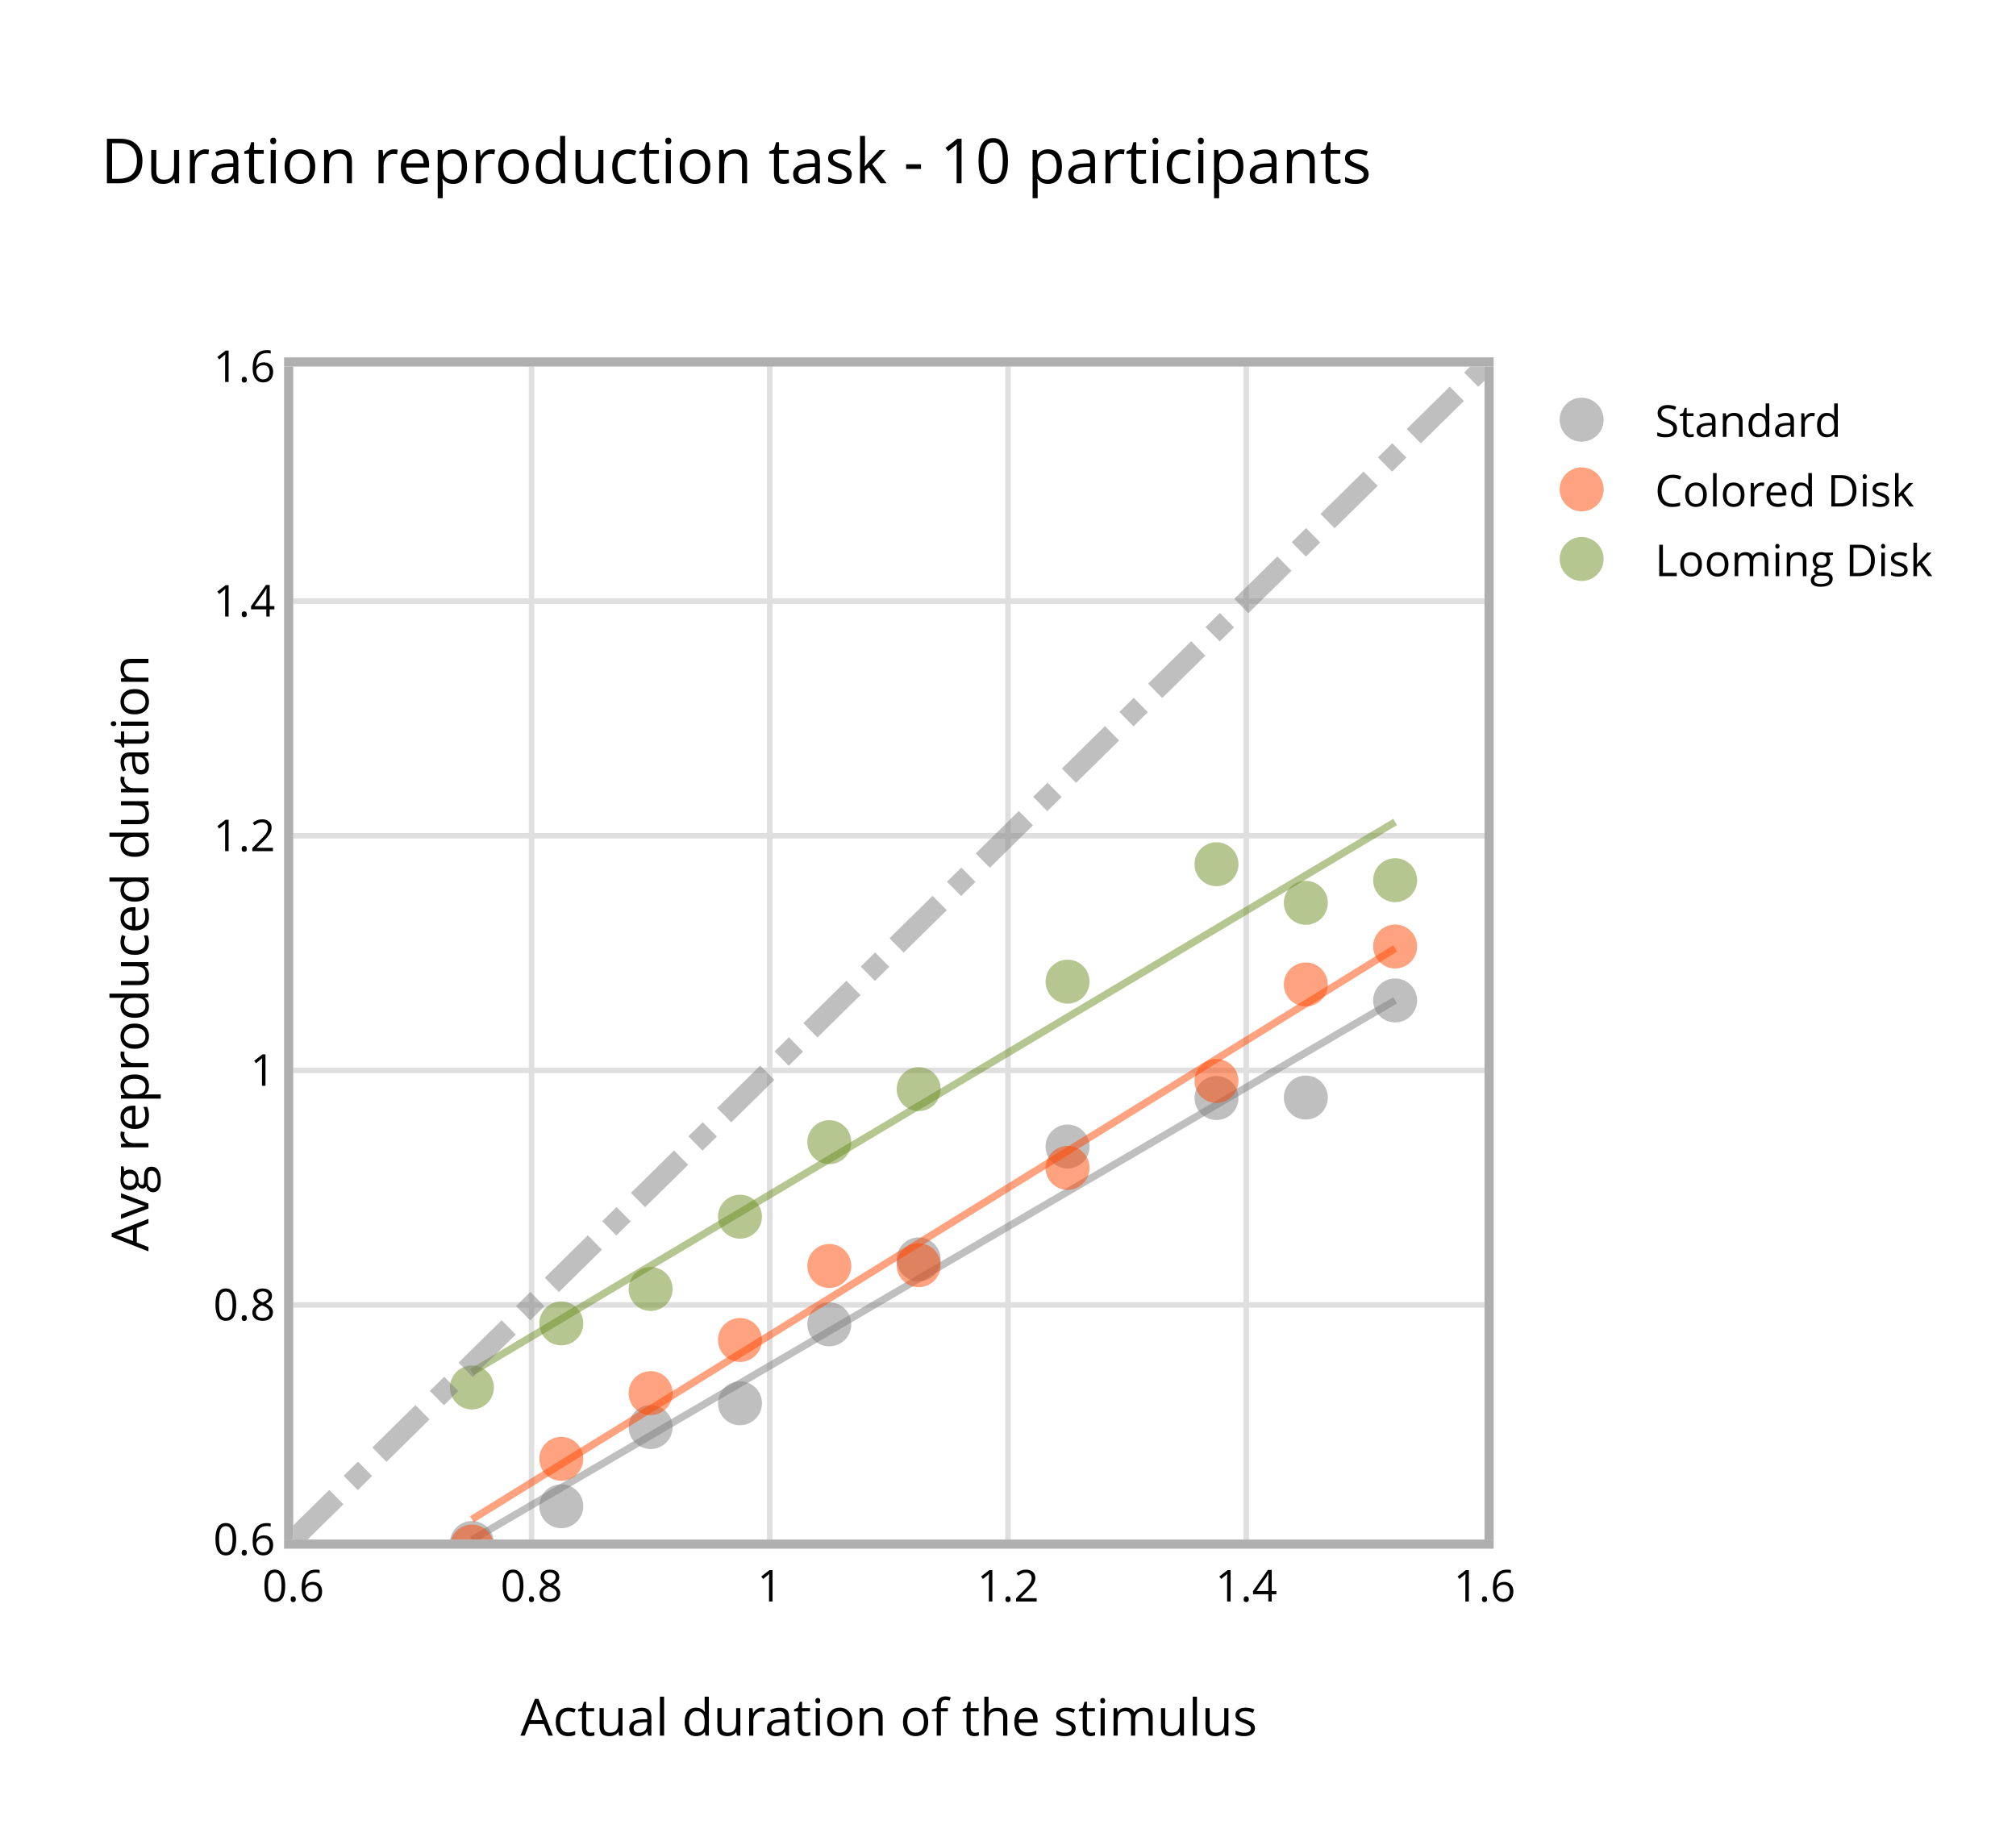
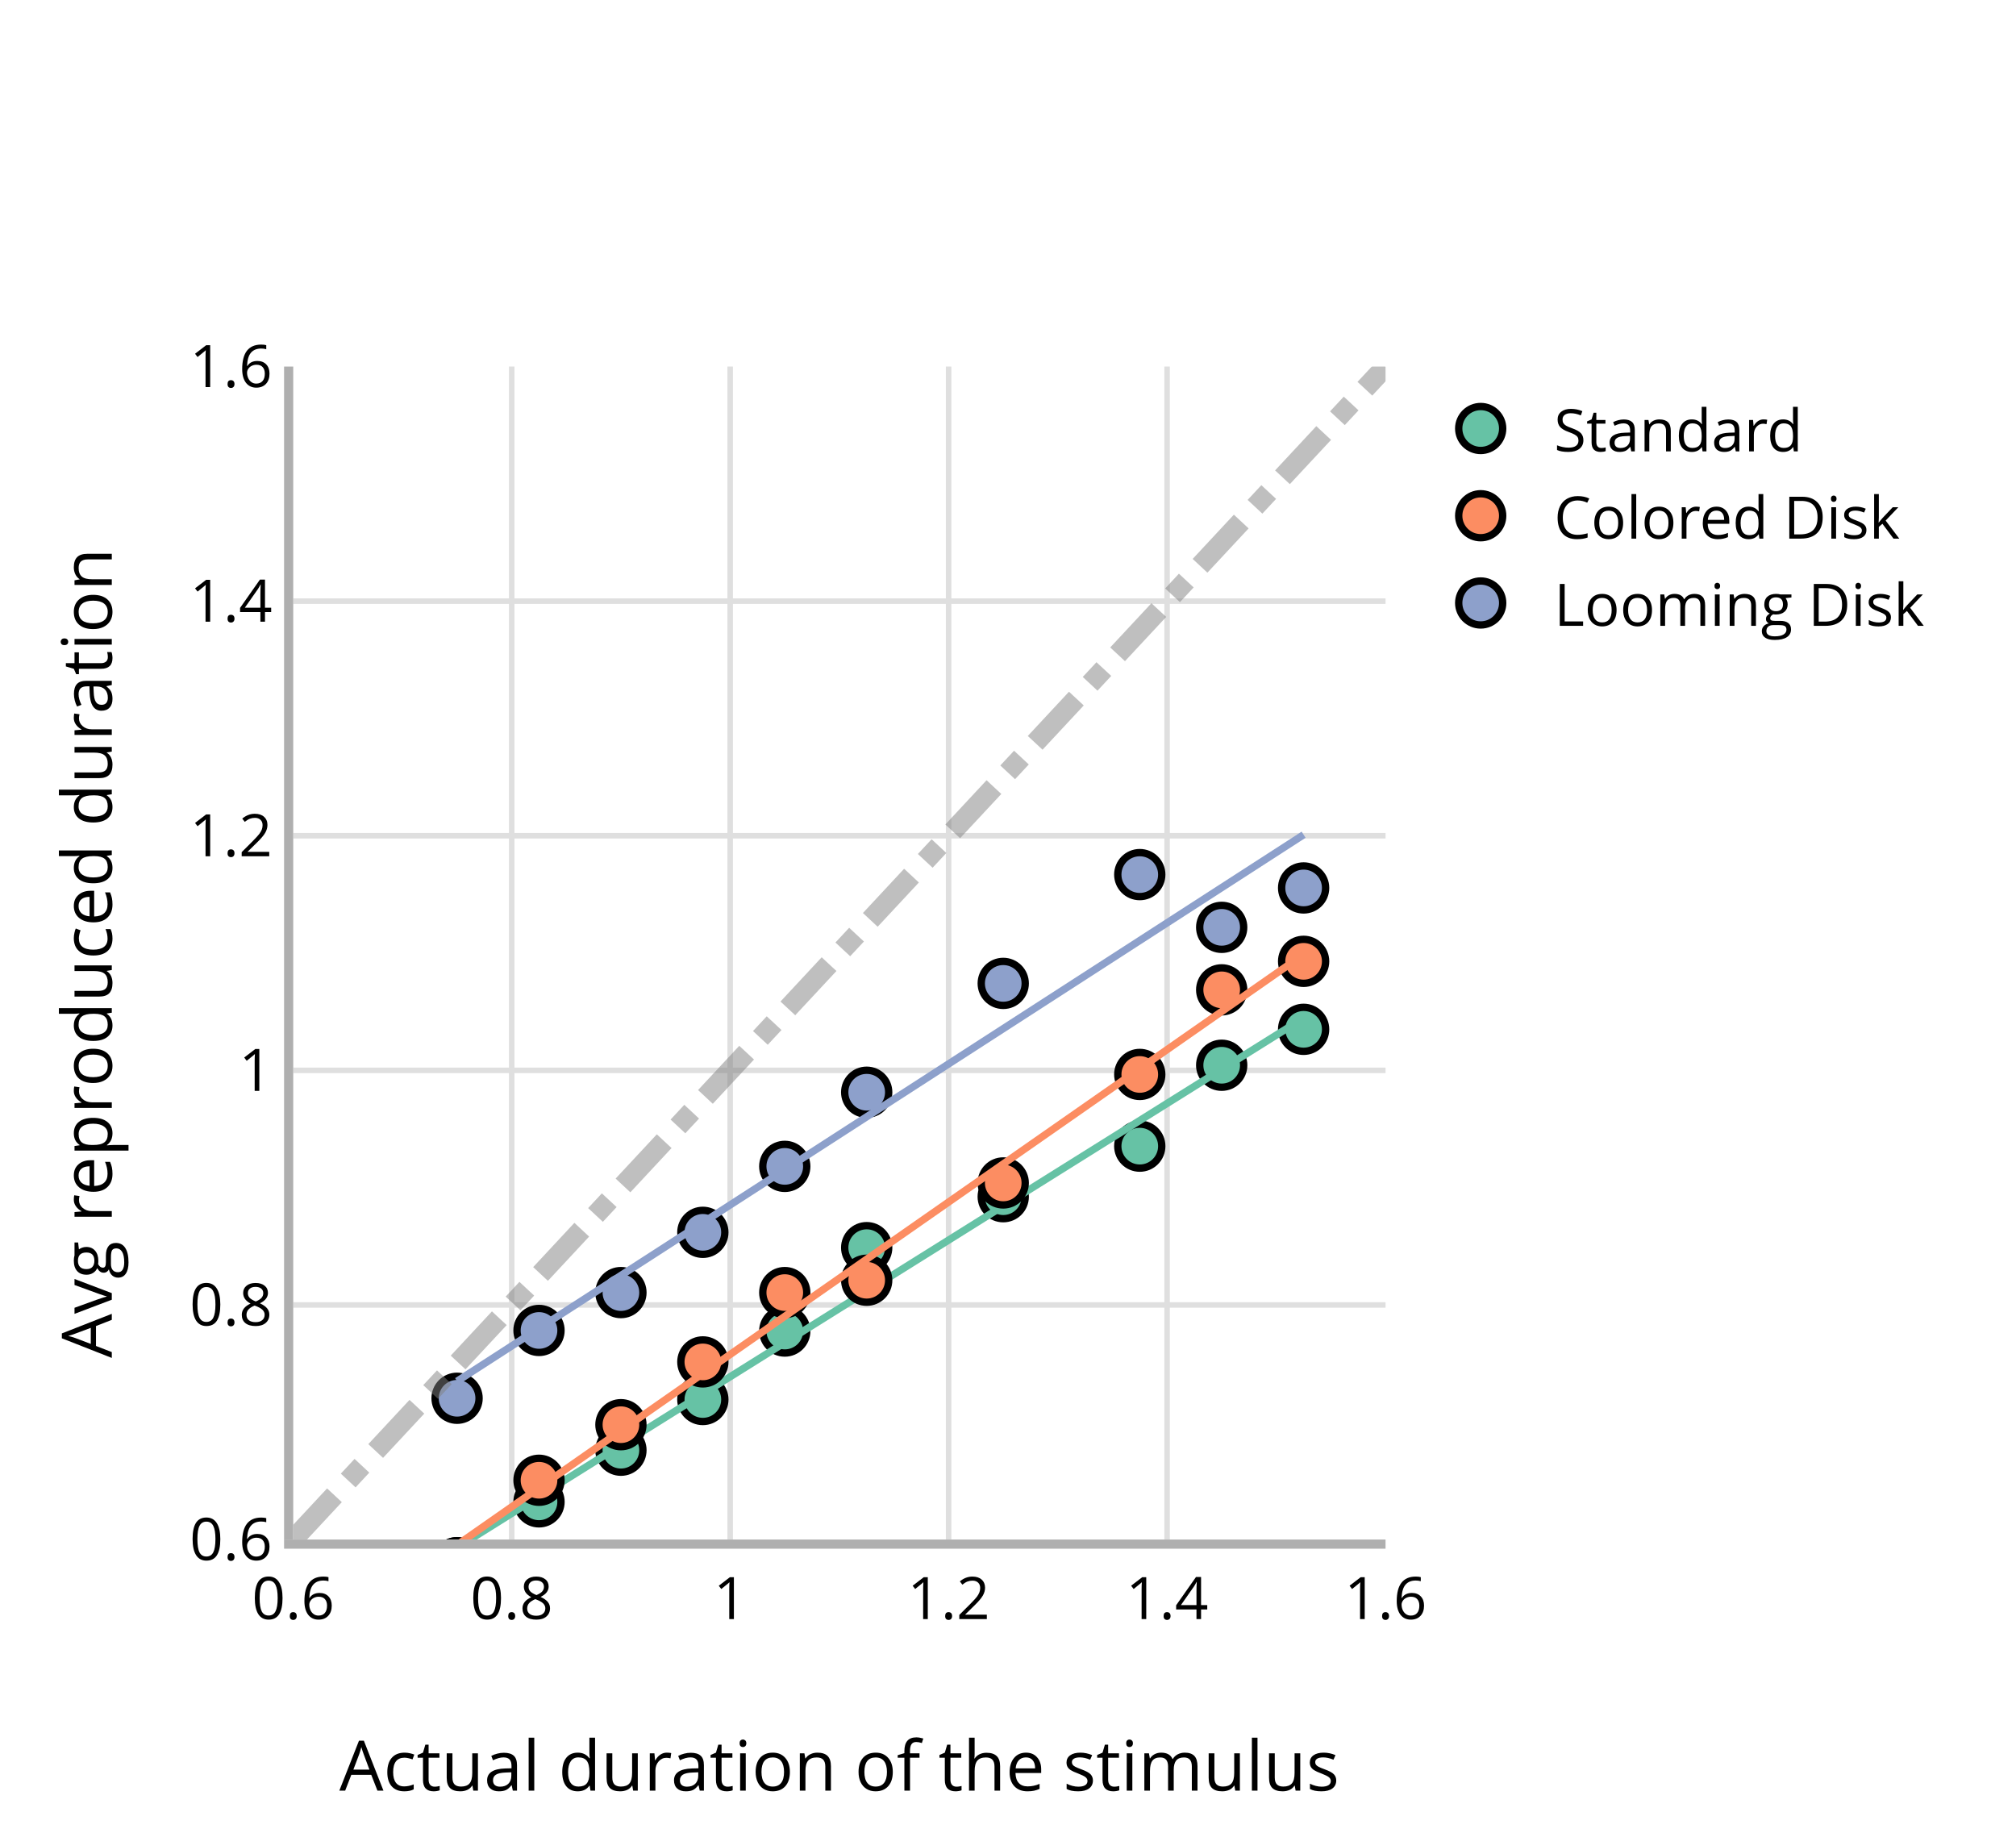
<svg xmlns="http://www.w3.org/2000/svg" class="main-svg" width="550" height="500" viewBox="0 0 550 500">
  <rect x="0" y="0" width="550" height="500" style="fill: rgb(0, 0, 0); fill-opacity: 0;" />
-   <defs id="defs-c188f3">
+   <defs id="defs-e1f3cc">
    <g class="clips">
-       <clipPath id="clipc188f3xyplot" class="plotclip">
-         <rect width="325" height="320" />
-       </clipPath>
-       <clipPath class="axesclip" id="clipc188f3x">
-         <rect x="80" y="0" width="325" height="500" />
-       </clipPath>
-       <clipPath class="axesclip" id="clipc188f3y">
+       <clipPath id="clipe1f3ccxyplot" class="plotclip">
+         <rect width="298" height="320" />
+       </clipPath>
+       <clipPath class="axesclip" id="clipe1f3ccx">
+         <rect x="80" y="0" width="298" height="500" />
+       </clipPath>
+       <clipPath class="axesclip" id="clipe1f3ccy">
        <rect x="0" y="100" width="550" height="320" />
      </clipPath>
-       <clipPath class="axesclip" id="clipc188f3xy">
-         <rect x="80" y="100" width="325" height="320" />
+       <clipPath class="axesclip" id="clipe1f3ccxy">
+         <rect x="80" y="100" width="298" height="320" />
      </clipPath>
    </g>
    <g class="gradients" />
  </defs>
  <g class="bglayer">
-     <rect class="bg" x="80" y="100" width="325" height="320" style="fill: rgb(0, 0, 0); fill-opacity: 0; stroke-width: 0;" />
+     <rect class="bg" x="80" y="100" width="298" height="320" style="fill: rgb(0, 0, 0); fill-opacity: 0; stroke-width: 0;" />
  </g>
  <g class="layer-below">
    <g class="imagelayer" />
    <g class="shapelayer" />
  </g>
  <g class="cartesianlayer">
    <g class="subplot xy">
      <g class="layer-subplot">
        <g class="shapelayer" />
        <g class="imagelayer" />
      </g>
      <g class="gridlayer">
        <g class="x">
-           <path class="xgrid crisp" transform="translate(145,0)" d="M0,100v320" style="stroke: rgb(223, 223, 223); stroke-opacity: 1; stroke-width: 1.5px;" />
-           <path class="xgrid crisp" transform="translate(210,0)" d="M0,100v320" style="stroke: rgb(223, 223, 223); stroke-opacity: 1; stroke-width: 1.5px;" />
-           <path class="xgrid crisp" transform="translate(275,0)" d="M0,100v320" style="stroke: rgb(223, 223, 223); stroke-opacity: 1; stroke-width: 1.5px;" />
-           <path class="xgrid crisp" transform="translate(340,0)" d="M0,100v320" style="stroke: rgb(223, 223, 223); stroke-opacity: 1; stroke-width: 1.5px;" />
+           <path class="xgrid crisp" transform="translate(139.6,0)" d="M0,100v320" style="stroke: rgb(223, 223, 223); stroke-opacity: 1; stroke-width: 1.5px;" />
+           <path class="xgrid crisp" transform="translate(199.2,0)" d="M0,100v320" style="stroke: rgb(223, 223, 223); stroke-opacity: 1; stroke-width: 1.5px;" />
+           <path class="xgrid crisp" transform="translate(258.8,0)" d="M0,100v320" style="stroke: rgb(223, 223, 223); stroke-opacity: 1; stroke-width: 1.5px;" />
+           <path class="xgrid crisp" transform="translate(318.4,0)" d="M0,100v320" style="stroke: rgb(223, 223, 223); stroke-opacity: 1; stroke-width: 1.5px;" />
        </g>
        <g class="y">
-           <path class="ygrid crisp" transform="translate(0,356)" d="M80,0h325" style="stroke: rgb(223, 223, 223); stroke-opacity: 1; stroke-width: 1.5px;" />
-           <path class="ygrid crisp" transform="translate(0,292)" d="M80,0h325" style="stroke: rgb(223, 223, 223); stroke-opacity: 1; stroke-width: 1.5px;" />
-           <path class="ygrid crisp" transform="translate(0,228)" d="M80,0h325" style="stroke: rgb(223, 223, 223); stroke-opacity: 1; stroke-width: 1.5px;" />
-           <path class="ygrid crisp" transform="translate(0,164)" d="M80,0h325" style="stroke: rgb(223, 223, 223); stroke-opacity: 1; stroke-width: 1.5px;" />
+           <path class="ygrid crisp" transform="translate(0,356)" d="M80,0h298" style="stroke: rgb(223, 223, 223); stroke-opacity: 1; stroke-width: 1.5px;" />
+           <path class="ygrid crisp" transform="translate(0,292)" d="M80,0h298" style="stroke: rgb(223, 223, 223); stroke-opacity: 1; stroke-width: 1.5px;" />
+           <path class="ygrid crisp" transform="translate(0,228)" d="M80,0h298" style="stroke: rgb(223, 223, 223); stroke-opacity: 1; stroke-width: 1.5px;" />
+           <path class="ygrid crisp" transform="translate(0,164)" d="M80,0h298" style="stroke: rgb(223, 223, 223); stroke-opacity: 1; stroke-width: 1.5px;" />
        </g>
      </g>
      <g class="zerolinelayer" />
      <path class="xlines-below" />
      <path class="ylines-below" />
      <g class="overlines-below" />
      <g class="xaxislayer-below" />
      <g class="yaxislayer-below" />
      <g class="overaxes-below" />
-       <g class="plot" transform="translate(80, 100)" clip-path="url('#clipc188f3xyplot')">
+       <g class="plot" transform="translate(80, 100)" clip-path="url('#clipe1f3ccxyplot')">
        <g class="scatterlayer mlayer">
-           <g class="trace scatter trace2e8ea5" style="stroke-miterlimit: 2; opacity: 0.5;">
+           <g class="trace scatter trace36f878" style="stroke-miterlimit: 2; opacity: 1;">
            <g class="fills" />
            <g class="errorbars" />
            <g class="lines" />
            <g class="points">
-               <path class="point" transform="translate(48.75,320.94)" d="M6,0A6,6 0 1,1 0,-6A6,6 0 0,1 6,0Z" style="opacity: 1; stroke-width: 0px; fill: rgb(128, 128, 128); fill-opacity: 1;" />
-               <path class="point" transform="translate(73.13,310.91)" d="M6,0A6,6 0 1,1 0,-6A6,6 0 0,1 6,0Z" style="opacity: 1; stroke-width: 0px; fill: rgb(128, 128, 128); fill-opacity: 1;" />
-               <path class="point" transform="translate(97.5,289.32)" d="M6,0A6,6 0 1,1 0,-6A6,6 0 0,1 6,0Z" style="opacity: 1; stroke-width: 0px; fill: rgb(128, 128, 128); fill-opacity: 1;" />
-               <path class="point" transform="translate(121.88,282.82)" d="M6,0A6,6 0 1,1 0,-6A6,6 0 0,1 6,0Z" style="opacity: 1; stroke-width: 0px; fill: rgb(128, 128, 128); fill-opacity: 1;" />
-               <path class="point" transform="translate(146.25,261.29)" d="M6,0A6,6 0 1,1 0,-6A6,6 0 0,1 6,0Z" style="opacity: 1; stroke-width: 0px; fill: rgb(128, 128, 128); fill-opacity: 1;" />
-               <path class="point" transform="translate(170.63,243.58)" d="M6,0A6,6 0 1,1 0,-6A6,6 0 0,1 6,0Z" style="opacity: 1; stroke-width: 0px; fill: rgb(128, 128, 128); fill-opacity: 1;" />
-               <path class="point" transform="translate(211.25,212.78)" d="M6,0A6,6 0 1,1 0,-6A6,6 0 0,1 6,0Z" style="opacity: 1; stroke-width: 0px; fill: rgb(128, 128, 128); fill-opacity: 1;" />
-               <path class="point" transform="translate(251.88,199.55)" d="M6,0A6,6 0 1,1 0,-6A6,6 0 0,1 6,0Z" style="opacity: 1; stroke-width: 0px; fill: rgb(128, 128, 128); fill-opacity: 1;" />
-               <path class="point" transform="translate(276.25,199.42)" d="M6,0A6,6 0 1,1 0,-6A6,6 0 0,1 6,0Z" style="opacity: 1; stroke-width: 0px; fill: rgb(128, 128, 128); fill-opacity: 1;" />
-               <path class="point" transform="translate(300.62,172.93)" d="M6,0A6,6 0 1,1 0,-6A6,6 0 0,1 6,0Z" style="opacity: 1; stroke-width: 0px; fill: rgb(128, 128, 128); fill-opacity: 1;" />
-             </g>
-             <g class="text" />
-           </g>
-           <g class="trace scatter trace0edc58" style="stroke-miterlimit: 2; opacity: 0.5;">
-             <g class="fills" />
-             <g class="errorbars" />
-             <g class="lines">
-               <path class="js-line" d="M48.75,320.11L300.62,172.9" style="vector-effect: non-scaling-stroke; fill: none; stroke: rgb(128, 128, 128); stroke-opacity: 1; stroke-width: 2px; opacity: 1;" />
-             </g>
-             <g class="points" />
-             <g class="text" />
-           </g>
-           <g class="trace scatter tracecf58c8" style="stroke-miterlimit: 2; opacity: 0.5;">
+               <path class="point" transform="translate(44.7,326.31)" d="M6,0A6,6 0 1,1 0,-6A6,6 0 0,1 6,0Z" style="opacity: 1; stroke-width: 2px; fill: rgb(102, 194, 165); fill-opacity: 1; stroke: rgb(0, 0, 0); stroke-opacity: 1;" />
+               <path class="point" transform="translate(67.05,309.72)" d="M6,0A6,6 0 1,1 0,-6A6,6 0 0,1 6,0Z" style="opacity: 1; stroke-width: 2px; fill: rgb(102, 194, 165); fill-opacity: 1; stroke: rgb(0, 0, 0); stroke-opacity: 1;" />
+               <path class="point" transform="translate(89.4,295.63)" d="M6,0A6,6 0 1,1 0,-6A6,6 0 0,1 6,0Z" style="opacity: 1; stroke-width: 2px; fill: rgb(102, 194, 165); fill-opacity: 1; stroke: rgb(0, 0, 0); stroke-opacity: 1;" />
+               <path class="point" transform="translate(111.75,281.8)" d="M6,0A6,6 0 1,1 0,-6A6,6 0 0,1 6,0Z" style="opacity: 1; stroke-width: 2px; fill: rgb(102, 194, 165); fill-opacity: 1; stroke: rgb(0, 0, 0); stroke-opacity: 1;" />
+               <path class="point" transform="translate(134.1,263.12)" d="M6,0A6,6 0 1,1 0,-6A6,6 0 0,1 6,0Z" style="opacity: 1; stroke-width: 2px; fill: rgb(102, 194, 165); fill-opacity: 1; stroke: rgb(0, 0, 0); stroke-opacity: 1;" />
+               <path class="point" transform="translate(156.45,240.37)" d="M6,0A6,6 0 1,1 0,-6A6,6 0 0,1 6,0Z" style="opacity: 1; stroke-width: 2px; fill: rgb(102, 194, 165); fill-opacity: 1; stroke: rgb(0, 0, 0); stroke-opacity: 1;" />
+               <path class="point" transform="translate(193.7,226.47)" d="M6,0A6,6 0 1,1 0,-6A6,6 0 0,1 6,0Z" style="opacity: 1; stroke-width: 2px; fill: rgb(102, 194, 165); fill-opacity: 1; stroke: rgb(0, 0, 0); stroke-opacity: 1;" />
+               <path class="point" transform="translate(230.95,212.68)" d="M6,0A6,6 0 1,1 0,-6A6,6 0 0,1 6,0Z" style="opacity: 1; stroke-width: 2px; fill: rgb(102, 194, 165); fill-opacity: 1; stroke: rgb(0, 0, 0); stroke-opacity: 1;" />
+               <path class="point" transform="translate(253.3,190.61)" d="M6,0A6,6 0 1,1 0,-6A6,6 0 0,1 6,0Z" style="opacity: 1; stroke-width: 2px; fill: rgb(102, 194, 165); fill-opacity: 1; stroke: rgb(0, 0, 0); stroke-opacity: 1;" />
+               <path class="point" transform="translate(275.65,180.81)" d="M6,0A6,6 0 1,1 0,-6A6,6 0 0,1 6,0Z" style="opacity: 1; stroke-width: 2px; fill: rgb(102, 194, 165); fill-opacity: 1; stroke: rgb(0, 0, 0); stroke-opacity: 1;" />
+             </g>
+             <g class="text" />
+           </g>
+           <g class="trace scatter traced4a4db" style="stroke-miterlimit: 2; opacity: 1;">
+             <g class="fills" />
+             <g class="errorbars" />
+             <g class="lines">
+               <path class="js-line" d="M44.7,322.19L275.65,177.72" style="vector-effect: non-scaling-stroke; fill: none; stroke: rgb(102, 194, 165); stroke-opacity: 1; stroke-width: 2px; opacity: 1;" />
+             </g>
+             <g class="points" />
+             <g class="text" />
+           </g>
+           <g class="trace scatter trace46ea72" style="stroke-miterlimit: 2; opacity: 1;">
            <g class="fills" />
            <g class="errorbars" />
            <g class="lines" />
            <g class="points">
-               <path class="point" transform="translate(48.75,321.92)" d="M6,0A6,6 0 1,1 0,-6A6,6 0 0,1 6,0Z" style="opacity: 1; stroke-width: 0px; fill: rgb(255, 69, 0); fill-opacity: 1;" />
-               <path class="point" transform="translate(73.13,297.98)" d="M6,0A6,6 0 1,1 0,-6A6,6 0 0,1 6,0Z" style="opacity: 1; stroke-width: 0px; fill: rgb(255, 69, 0); fill-opacity: 1;" />
-               <path class="point" transform="translate(97.5,280.06)" d="M6,0A6,6 0 1,1 0,-6A6,6 0 0,1 6,0Z" style="opacity: 1; stroke-width: 0px; fill: rgb(255, 69, 0); fill-opacity: 1;" />
-               <path class="point" transform="translate(121.88,265.56)" d="M6,0A6,6 0 1,1 0,-6A6,6 0 0,1 6,0Z" style="opacity: 1; stroke-width: 0px; fill: rgb(255, 69, 0); fill-opacity: 1;" />
-               <path class="point" transform="translate(146.25,245.37)" d="M6,0A6,6 0 1,1 0,-6A6,6 0 0,1 6,0Z" style="opacity: 1; stroke-width: 0px; fill: rgb(255, 69, 0); fill-opacity: 1;" />
-               <path class="point" transform="translate(170.63,245.16)" d="M6,0A6,6 0 1,1 0,-6A6,6 0 0,1 6,0Z" style="opacity: 1; stroke-width: 0px; fill: rgb(255, 69, 0); fill-opacity: 1;" />
-               <path class="point" transform="translate(211.25,218.62)" d="M6,0A6,6 0 1,1 0,-6A6,6 0 0,1 6,0Z" style="opacity: 1; stroke-width: 0px; fill: rgb(255, 69, 0); fill-opacity: 1;" />
-               <path class="point" transform="translate(251.88,194.9)" d="M6,0A6,6 0 1,1 0,-6A6,6 0 0,1 6,0Z" style="opacity: 1; stroke-width: 0px; fill: rgb(255, 69, 0); fill-opacity: 1;" />
-               <path class="point" transform="translate(276.25,168.57)" d="M6,0A6,6 0 1,1 0,-6A6,6 0 0,1 6,0Z" style="opacity: 1; stroke-width: 0px; fill: rgb(255, 69, 0); fill-opacity: 1;" />
-               <path class="point" transform="translate(300.62,158.21)" d="M6,0A6,6 0 1,1 0,-6A6,6 0 0,1 6,0Z" style="opacity: 1; stroke-width: 0px; fill: rgb(255, 69, 0); fill-opacity: 1;" />
-             </g>
-             <g class="text" />
-           </g>
-           <g class="trace scatter traceb10a89" style="stroke-miterlimit: 2; opacity: 0.5;">
-             <g class="fills" />
-             <g class="errorbars" />
-             <g class="lines">
-               <path class="js-line" d="M48.75,314.5L300.62,158.74" style="vector-effect: non-scaling-stroke; fill: none; stroke: rgb(255, 69, 0); stroke-opacity: 1; stroke-width: 2px; opacity: 1;" />
-             </g>
-             <g class="points" />
-             <g class="text" />
-           </g>
-           <g class="trace scatter trace36dd3f" style="stroke-miterlimit: 2; opacity: 0.5;">
+               <path class="point" transform="translate(44.7,326.33)" d="M6,0A6,6 0 1,1 0,-6A6,6 0 0,1 6,0Z" style="opacity: 1; stroke-width: 2px; fill: rgb(252, 141, 98); fill-opacity: 1; stroke: rgb(0, 0, 0); stroke-opacity: 1;" />
+               <path class="point" transform="translate(67.05,303.83)" d="M6,0A6,6 0 1,1 0,-6A6,6 0 0,1 6,0Z" style="opacity: 1; stroke-width: 2px; fill: rgb(252, 141, 98); fill-opacity: 1; stroke: rgb(0, 0, 0); stroke-opacity: 1;" />
+               <path class="point" transform="translate(89.4,288.67)" d="M6,0A6,6 0 1,1 0,-6A6,6 0 0,1 6,0Z" style="opacity: 1; stroke-width: 2px; fill: rgb(252, 141, 98); fill-opacity: 1; stroke: rgb(0, 0, 0); stroke-opacity: 1;" />
+               <path class="point" transform="translate(111.75,271.54)" d="M6,0A6,6 0 1,1 0,-6A6,6 0 0,1 6,0Z" style="opacity: 1; stroke-width: 2px; fill: rgb(252, 141, 98); fill-opacity: 1; stroke: rgb(0, 0, 0); stroke-opacity: 1;" />
+               <path class="point" transform="translate(134.1,252.63)" d="M6,0A6,6 0 1,1 0,-6A6,6 0 0,1 6,0Z" style="opacity: 1; stroke-width: 2px; fill: rgb(252, 141, 98); fill-opacity: 1; stroke: rgb(0, 0, 0); stroke-opacity: 1;" />
+               <path class="point" transform="translate(156.45,249.26)" d="M6,0A6,6 0 1,1 0,-6A6,6 0 0,1 6,0Z" style="opacity: 1; stroke-width: 2px; fill: rgb(252, 141, 98); fill-opacity: 1; stroke: rgb(0, 0, 0); stroke-opacity: 1;" />
+               <path class="point" transform="translate(193.7,222.72)" d="M6,0A6,6 0 1,1 0,-6A6,6 0 0,1 6,0Z" style="opacity: 1; stroke-width: 2px; fill: rgb(252, 141, 98); fill-opacity: 1; stroke: rgb(0, 0, 0); stroke-opacity: 1;" />
+               <path class="point" transform="translate(230.95,193.12)" d="M6,0A6,6 0 1,1 0,-6A6,6 0 0,1 6,0Z" style="opacity: 1; stroke-width: 2px; fill: rgb(252, 141, 98); fill-opacity: 1; stroke: rgb(0, 0, 0); stroke-opacity: 1;" />
+               <path class="point" transform="translate(253.3,170.04)" d="M6,0A6,6 0 1,1 0,-6A6,6 0 0,1 6,0Z" style="opacity: 1; stroke-width: 2px; fill: rgb(252, 141, 98); fill-opacity: 1; stroke: rgb(0, 0, 0); stroke-opacity: 1;" />
+               <path class="point" transform="translate(275.65,162.26)" d="M6,0A6,6 0 1,1 0,-6A6,6 0 0,1 6,0Z" style="opacity: 1; stroke-width: 2px; fill: rgb(252, 141, 98); fill-opacity: 1; stroke: rgb(0, 0, 0); stroke-opacity: 1;" />
+             </g>
+             <g class="text" />
+           </g>
+           <g class="trace scatter trace86c059" style="stroke-miterlimit: 2; opacity: 1;">
+             <g class="fills" />
+             <g class="errorbars" />
+             <g class="lines">
+               <path class="js-line" d="M44.7,321.48L275.65,160.36" style="vector-effect: non-scaling-stroke; fill: none; stroke: rgb(252, 141, 98); stroke-opacity: 1; stroke-width: 2px; opacity: 1;" />
+             </g>
+             <g class="points" />
+             <g class="text" />
+           </g>
+           <g class="trace scatter trace8c5fb6" style="stroke-miterlimit: 2; opacity: 1;">
            <g class="fills" />
            <g class="errorbars" />
            <g class="lines" />
            <g class="points">
-               <path class="point" transform="translate(48.75,278.52)" d="M6,0A6,6 0 1,1 0,-6A6,6 0 0,1 6,0Z" style="opacity: 1; stroke-width: 0px; fill: rgb(107, 142, 35); fill-opacity: 1;" />
-               <path class="point" transform="translate(73.13,261.03)" d="M6,0A6,6 0 1,1 0,-6A6,6 0 0,1 6,0Z" style="opacity: 1; stroke-width: 0px; fill: rgb(107, 142, 35); fill-opacity: 1;" />
-               <path class="point" transform="translate(97.5,251.65)" d="M6,0A6,6 0 1,1 0,-6A6,6 0 0,1 6,0Z" style="opacity: 1; stroke-width: 0px; fill: rgb(107, 142, 35); fill-opacity: 1;" />
-               <path class="point" transform="translate(121.88,231.93)" d="M6,0A6,6 0 1,1 0,-6A6,6 0 0,1 6,0Z" style="opacity: 1; stroke-width: 0px; fill: rgb(107, 142, 35); fill-opacity: 1;" />
-               <path class="point" transform="translate(146.25,211.59)" d="M6,0A6,6 0 1,1 0,-6A6,6 0 0,1 6,0Z" style="opacity: 1; stroke-width: 0px; fill: rgb(107, 142, 35); fill-opacity: 1;" />
-               <path class="point" transform="translate(170.63,197.12)" d="M6,0A6,6 0 1,1 0,-6A6,6 0 0,1 6,0Z" style="opacity: 1; stroke-width: 0px; fill: rgb(107, 142, 35); fill-opacity: 1;" />
-               <path class="point" transform="translate(211.25,167.8)" d="M6,0A6,6 0 1,1 0,-6A6,6 0 0,1 6,0Z" style="opacity: 1; stroke-width: 0px; fill: rgb(107, 142, 35); fill-opacity: 1;" />
-               <path class="point" transform="translate(251.88,135.77)" d="M6,0A6,6 0 1,1 0,-6A6,6 0 0,1 6,0Z" style="opacity: 1; stroke-width: 0px; fill: rgb(107, 142, 35); fill-opacity: 1;" />
-               <path class="point" transform="translate(276.25,146.3)" d="M6,0A6,6 0 1,1 0,-6A6,6 0 0,1 6,0Z" style="opacity: 1; stroke-width: 0px; fill: rgb(107, 142, 35); fill-opacity: 1;" />
-               <path class="point" transform="translate(300.62,140.12)" d="M6,0A6,6 0 1,1 0,-6A6,6 0 0,1 6,0Z" style="opacity: 1; stroke-width: 0px; fill: rgb(107, 142, 35); fill-opacity: 1;" />
-             </g>
-             <g class="text" />
-           </g>
-           <g class="trace scatter tracee1f23a" style="stroke-miterlimit: 2; opacity: 0.5;">
-             <g class="fills" />
-             <g class="errorbars" />
-             <g class="lines">
-               <path class="js-line" d="M48.75,274.32L300.62,124.24" style="vector-effect: non-scaling-stroke; fill: none; stroke: rgb(107, 142, 35); stroke-opacity: 1; stroke-width: 2px; opacity: 1;" />
-             </g>
-             <g class="points" />
-             <g class="text" />
-           </g>
-           <g class="trace scatter trace6ed7f2" style="stroke-miterlimit: 2; opacity: 0.5;">
-             <g class="fills" />
-             <g class="errorbars" />
-             <g class="lines">
-               <path class="js-line" d="M0,320L128.18,193.79L128.5,193.47L257.66,66.31L257.98,65.99L325,0" style="vector-effect: non-scaling-stroke; fill: none; stroke: rgb(128, 128, 128); stroke-opacity: 1; stroke-width: 5.5px; opacity: 1; stroke-dasharray: 16.5px, 5.5px, 5.5px, 5.5px;" />
+               <path class="point" transform="translate(44.7,281.46)" d="M6,0A6,6 0 1,1 0,-6A6,6 0 0,1 6,0Z" style="opacity: 1; stroke-width: 2px; fill: rgb(141, 160, 203); fill-opacity: 1; stroke: rgb(0, 0, 0); stroke-opacity: 1;" />
+               <path class="point" transform="translate(67.05,262.96)" d="M6,0A6,6 0 1,1 0,-6A6,6 0 0,1 6,0Z" style="opacity: 1; stroke-width: 2px; fill: rgb(141, 160, 203); fill-opacity: 1; stroke: rgb(0, 0, 0); stroke-opacity: 1;" />
+               <path class="point" transform="translate(89.4,252.63)" d="M6,0A6,6 0 1,1 0,-6A6,6 0 0,1 6,0Z" style="opacity: 1; stroke-width: 2px; fill: rgb(141, 160, 203); fill-opacity: 1; stroke: rgb(0, 0, 0); stroke-opacity: 1;" />
+               <path class="point" transform="translate(111.75,236.19)" d="M6,0A6,6 0 1,1 0,-6A6,6 0 0,1 6,0Z" style="opacity: 1; stroke-width: 2px; fill: rgb(141, 160, 203); fill-opacity: 1; stroke: rgb(0, 0, 0); stroke-opacity: 1;" />
+               <path class="point" transform="translate(134.1,218.2)" d="M6,0A6,6 0 1,1 0,-6A6,6 0 0,1 6,0Z" style="opacity: 1; stroke-width: 2px; fill: rgb(141, 160, 203); fill-opacity: 1; stroke: rgb(0, 0, 0); stroke-opacity: 1;" />
+               <path class="point" transform="translate(156.45,197.97)" d="M6,0A6,6 0 1,1 0,-6A6,6 0 0,1 6,0Z" style="opacity: 1; stroke-width: 2px; fill: rgb(141, 160, 203); fill-opacity: 1; stroke: rgb(0, 0, 0); stroke-opacity: 1;" />
+               <path class="point" transform="translate(193.7,168.28)" d="M6,0A6,6 0 1,1 0,-6A6,6 0 0,1 6,0Z" style="opacity: 1; stroke-width: 2px; fill: rgb(141, 160, 203); fill-opacity: 1; stroke: rgb(0, 0, 0); stroke-opacity: 1;" />
+               <path class="point" transform="translate(230.95,138.6)" d="M6,0A6,6 0 1,1 0,-6A6,6 0 0,1 6,0Z" style="opacity: 1; stroke-width: 2px; fill: rgb(141, 160, 203); fill-opacity: 1; stroke: rgb(0, 0, 0); stroke-opacity: 1;" />
+               <path class="point" transform="translate(253.3,152.99)" d="M6,0A6,6 0 1,1 0,-6A6,6 0 0,1 6,0Z" style="opacity: 1; stroke-width: 2px; fill: rgb(141, 160, 203); fill-opacity: 1; stroke: rgb(0, 0, 0); stroke-opacity: 1;" />
+               <path class="point" transform="translate(275.65,142.24)" d="M6,0A6,6 0 1,1 0,-6A6,6 0 0,1 6,0Z" style="opacity: 1; stroke-width: 2px; fill: rgb(141, 160, 203); fill-opacity: 1; stroke: rgb(0, 0, 0); stroke-opacity: 1;" />
+             </g>
+             <g class="text" />
+           </g>
+           <g class="trace scatter tracec9dddc" style="stroke-miterlimit: 2; opacity: 1;">
+             <g class="fills" />
+             <g class="errorbars" />
+             <g class="lines">
+               <path class="js-line" d="M44.7,276.81L275.65,127.72" style="vector-effect: non-scaling-stroke; fill: none; stroke: rgb(141, 160, 203); stroke-opacity: 1; stroke-width: 2px; opacity: 1;" />
+             </g>
+             <g class="points" />
+             <g class="text" />
+           </g>
+           <g class="trace scatter tracebd653d" style="stroke-miterlimit: 2; opacity: 0.5;">
+             <g class="fills" />
+             <g class="errorbars" />
+             <g class="lines">
+               <path class="js-line" d="M0,320L281.3,17.94L281.59,17.62L298,0" style="vector-effect: non-scaling-stroke; fill: none; stroke: rgb(128, 128, 128); stroke-opacity: 1; stroke-width: 5.5px; opacity: 1; stroke-dasharray: 16.5px, 5.5px, 5.5px, 5.5px;" />
            </g>
            <g class="points" />
            <g class="text" />
          </g>
        </g>
      </g>
      <g class="overplot" />
-       <path class="xlines-above crisp" d="M77.5,421.25H407.5M77.5,98.75H407.5" style="fill: none; stroke-width: 2.5px; stroke: rgb(175, 175, 175); stroke-opacity: 1;" />
-       <path class="ylines-above crisp" d="M78.75,100V420M406.25,100V420" style="fill: none; stroke-width: 2.5px; stroke: rgb(175, 175, 175); stroke-opacity: 1;" />
+       <path class="xlines-above crisp" d="M77.5,421.25H378" style="fill: none; stroke-width: 2.5px; stroke: rgb(175, 175, 175); stroke-opacity: 1;" />
+       <path class="ylines-above crisp" d="M78.75,100V420" style="fill: none; stroke-width: 2.5px; stroke: rgb(175, 175, 175); stroke-opacity: 1;" />
      <g class="overlines-above" />
      <g class="xaxislayer-above">
        <g class="xtick">
-           <text text-anchor="middle" x="0" y="436.9" transform="translate(80,0)" style="font-family: 'Open Sans', verdana, arial, sans-serif; font-size: 12px; fill: rgb(0, 0, 0); fill-opacity: 1; white-space: pre;">0.6</text>
-         </g>
-         <g class="xtick">
-           <text text-anchor="middle" x="0" y="436.9" transform="translate(145,0)" style="font-family: 'Open Sans', verdana, arial, sans-serif; font-size: 12px; fill: rgb(0, 0, 0); fill-opacity: 1; white-space: pre;">0.8</text>
-         </g>
-         <g class="xtick">
-           <text text-anchor="middle" x="0" y="436.9" transform="translate(210,0)" style="font-family: 'Open Sans', verdana, arial, sans-serif; font-size: 12px; fill: rgb(0, 0, 0); fill-opacity: 1; white-space: pre;">1</text>
-         </g>
-         <g class="xtick">
-           <text text-anchor="middle" x="0" y="436.9" transform="translate(275,0)" style="font-family: 'Open Sans', verdana, arial, sans-serif; font-size: 12px; fill: rgb(0, 0, 0); fill-opacity: 1; white-space: pre;">1.2</text>
-         </g>
-         <g class="xtick">
-           <text text-anchor="middle" x="0" y="436.9" transform="translate(340,0)" style="font-family: 'Open Sans', verdana, arial, sans-serif; font-size: 12px; fill: rgb(0, 0, 0); fill-opacity: 1; white-space: pre;">1.4</text>
-         </g>
-         <g class="xtick">
-           <text text-anchor="middle" x="0" y="436.9" transform="translate(405,0)" style="font-family: 'Open Sans', verdana, arial, sans-serif; font-size: 12px; fill: rgb(0, 0, 0); fill-opacity: 1; white-space: pre;">1.6</text>
+           <text text-anchor="middle" x="0" y="441.7" transform="translate(80,0)" style="font-family: 'Open Sans', verdana, arial, sans-serif; font-size: 16px; fill: rgb(0, 0, 0); fill-opacity: 1; white-space: pre;">0.6</text>
+         </g>
+         <g class="xtick">
+           <text text-anchor="middle" x="0" y="441.7" transform="translate(139.6,0)" style="font-family: 'Open Sans', verdana, arial, sans-serif; font-size: 16px; fill: rgb(0, 0, 0); fill-opacity: 1; white-space: pre;">0.8</text>
+         </g>
+         <g class="xtick">
+           <text text-anchor="middle" x="0" y="441.7" transform="translate(199.2,0)" style="font-family: 'Open Sans', verdana, arial, sans-serif; font-size: 16px; fill: rgb(0, 0, 0); fill-opacity: 1; white-space: pre;">1</text>
+         </g>
+         <g class="xtick">
+           <text text-anchor="middle" x="0" y="441.7" transform="translate(258.8,0)" style="font-family: 'Open Sans', verdana, arial, sans-serif; font-size: 16px; fill: rgb(0, 0, 0); fill-opacity: 1; white-space: pre;">1.2</text>
+         </g>
+         <g class="xtick">
+           <text text-anchor="middle" x="0" y="441.7" transform="translate(318.4,0)" style="font-family: 'Open Sans', verdana, arial, sans-serif; font-size: 16px; fill: rgb(0, 0, 0); fill-opacity: 1; white-space: pre;">1.4</text>
+         </g>
+         <g class="xtick">
+           <text text-anchor="middle" x="0" y="441.7" transform="translate(378,0)" style="font-family: 'Open Sans', verdana, arial, sans-serif; font-size: 16px; fill: rgb(0, 0, 0); fill-opacity: 1; white-space: pre;">1.6</text>
        </g>
      </g>
      <g class="yaxislayer-above">
        <g class="ytick">
-           <text text-anchor="end" x="75.1" y="4.2" transform="translate(0,420)" style="font-family: 'Open Sans', verdana, arial, sans-serif; font-size: 12px; fill: rgb(0, 0, 0); fill-opacity: 1; white-space: pre;">0.6</text>
-         </g>
-         <g class="ytick">
-           <text text-anchor="end" x="75.1" y="4.2" transform="translate(0,356)" style="font-family: 'Open Sans', verdana, arial, sans-serif; font-size: 12px; fill: rgb(0, 0, 0); fill-opacity: 1; white-space: pre;">0.8</text>
-         </g>
-         <g class="ytick">
-           <text text-anchor="end" x="75.1" y="4.2" transform="translate(0,292)" style="font-family: 'Open Sans', verdana, arial, sans-serif; font-size: 12px; fill: rgb(0, 0, 0); fill-opacity: 1; white-space: pre;">1</text>
-         </g>
-         <g class="ytick">
-           <text text-anchor="end" x="75.1" y="4.2" transform="translate(0,228)" style="font-family: 'Open Sans', verdana, arial, sans-serif; font-size: 12px; fill: rgb(0, 0, 0); fill-opacity: 1; white-space: pre;">1.2</text>
-         </g>
-         <g class="ytick">
-           <text text-anchor="end" x="75.1" y="4.2" transform="translate(0,164)" style="font-family: 'Open Sans', verdana, arial, sans-serif; font-size: 12px; fill: rgb(0, 0, 0); fill-opacity: 1; white-space: pre;">1.4</text>
-         </g>
-         <g class="ytick">
-           <text text-anchor="end" x="75.1" y="4.2" transform="translate(0,100)" style="font-family: 'Open Sans', verdana, arial, sans-serif; font-size: 12px; fill: rgb(0, 0, 0); fill-opacity: 1; white-space: pre;">1.6</text>
+           <text text-anchor="end" x="74.3" y="5.6" transform="translate(0,420)" style="font-family: 'Open Sans', verdana, arial, sans-serif; font-size: 16px; fill: rgb(0, 0, 0); fill-opacity: 1; white-space: pre;">0.6</text>
+         </g>
+         <g class="ytick">
+           <text text-anchor="end" x="74.3" y="5.6" transform="translate(0,356)" style="font-family: 'Open Sans', verdana, arial, sans-serif; font-size: 16px; fill: rgb(0, 0, 0); fill-opacity: 1; white-space: pre;">0.8</text>
+         </g>
+         <g class="ytick">
+           <text text-anchor="end" x="74.3" y="5.6" transform="translate(0,292)" style="font-family: 'Open Sans', verdana, arial, sans-serif; font-size: 16px; fill: rgb(0, 0, 0); fill-opacity: 1; white-space: pre;">1</text>
+         </g>
+         <g class="ytick">
+           <text text-anchor="end" x="74.3" y="5.6" transform="translate(0,228)" style="font-family: 'Open Sans', verdana, arial, sans-serif; font-size: 16px; fill: rgb(0, 0, 0); fill-opacity: 1; white-space: pre;">1.2</text>
+         </g>
+         <g class="ytick">
+           <text text-anchor="end" x="74.3" y="5.6" transform="translate(0,164)" style="font-family: 'Open Sans', verdana, arial, sans-serif; font-size: 16px; fill: rgb(0, 0, 0); fill-opacity: 1; white-space: pre;">1.4</text>
+         </g>
+         <g class="ytick">
+           <text text-anchor="end" x="74.3" y="5.6" transform="translate(0,100)" style="font-family: 'Open Sans', verdana, arial, sans-serif; font-size: 16px; fill: rgb(0, 0, 0); fill-opacity: 1; white-space: pre;">1.6</text>
        </g>
      </g>
      <g class="overaxes-above" />
    </g>
  </g>
  <g class="polarlayer" />
  <g class="ternarylayer" />
  <g class="geolayer" />
  <g class="funnelarealayer" />
  <g class="pielayer" />
  <g class="sunburstlayer" />
  <g class="glimages" />
-   <defs id="topdefs-c188f3">
+   <defs id="topdefs-e1f3cc">
    <g class="clips" />
-     <clipPath id="legendc188f3">
-       <rect width="127" height="67" x="0" y="0" />
+     <clipPath id="legende1f3cc">
+       <rect width="154" height="82" x="0" y="0" />
    </clipPath>
  </defs>
  <g class="layer-above">
    <g class="imagelayer" />
    <g class="shapelayer" />
  </g>
  <g class="infolayer">
-     <g class="legend" pointer-events="all" transform="translate(411.5, 100)">
-       <rect class="bg" shape-rendering="crispEdges" width="127" height="67" x="0" y="0" style="stroke: rgb(68, 68, 68); stroke-opacity: 1; fill: rgb(0, 0, 0); fill-opacity: 0; stroke-width: 0px;" />
-       <g class="scrollbox" transform="translate(0, 0)" clip-path="url('#legendc188f3')">
+     <g class="legend" pointer-events="all" transform="translate(383.96, 100)">
+       <rect class="bg" shape-rendering="crispEdges" width="154" height="82" x="0" y="0" style="stroke: rgb(68, 68, 68); stroke-opacity: 1; fill: rgb(0, 0, 0); fill-opacity: 0; stroke-width: 0px;" />
+       <g class="scrollbox" transform="translate(0, 0)" clip-path="url('#legende1f3cc')">
        <g class="groups">
-           <g class="traces" transform="translate(0, 14.5)" style="opacity: 1;">
-             <text class="legendtext user-select-none" text-anchor="start" x="40" y="4.68" style="font-family: 'Open Sans', verdana, arial, sans-serif; font-size: 12px; fill: rgb(0, 0, 0); fill-opacity: 1; white-space: pre;">Standard</text>
-             <g class="layers" style="opacity: 0.5;">
+           <g class="traces" transform="translate(0, 16.9)" style="opacity: 1;">
+             <text class="legendtext user-select-none" text-anchor="start" x="40" y="6.24" style="font-family: 'Open Sans', verdana, arial, sans-serif; font-size: 16px; fill: rgb(0, 0, 0); fill-opacity: 1; white-space: pre;">Standard</text>
+             <g class="layers" style="opacity: 1;">
              <g class="legendfill" />
              <g class="legendlines" />
              <g class="legendsymbols">
                <g class="legendpoints">
-                   <path class="scatterpts" transform="translate(20,0)" d="M6,0A6,6 0 1,1 0,-6A6,6 0 0,1 6,0Z" style="opacity: 1; stroke-width: 0px; fill: rgb(128, 128, 128); fill-opacity: 1;" />
+                   <path class="scatterpts" transform="translate(20,0)" d="M6,0A6,6 0 1,1 0,-6A6,6 0 0,1 6,0Z" style="opacity: 1; stroke-width: 2px; fill: rgb(102, 194, 165); fill-opacity: 1; stroke: rgb(0, 0, 0); stroke-opacity: 1;" />
                </g>
              </g>
            </g>
-             <rect class="legendtoggle" pointer-events="all" x="0" y="-9.5" width="167" height="19" style="cursor: pointer; fill: rgb(0, 0, 0); fill-opacity: 0;" />
-           </g>
-           <g class="traces" transform="translate(0, 33.5)" style="opacity: 1;">
-             <text class="legendtext user-select-none" text-anchor="start" x="40" y="4.68" style="font-family: 'Open Sans', verdana, arial, sans-serif; font-size: 12px; fill: rgb(0, 0, 0); fill-opacity: 1; white-space: pre;">Colored Disk</text>
-             <g class="layers" style="opacity: 0.5;">
+             <rect class="legendtoggle" pointer-events="all" x="0" y="-11.9" width="194" height="23.8" style="cursor: pointer; fill: rgb(0, 0, 0); fill-opacity: 0;" />
+           </g>
+           <g class="traces" transform="translate(0, 40.7)" style="opacity: 1;">
+             <text class="legendtext user-select-none" text-anchor="start" x="40" y="6.24" style="font-family: 'Open Sans', verdana, arial, sans-serif; font-size: 16px; fill: rgb(0, 0, 0); fill-opacity: 1; white-space: pre;">Colored Disk</text>
+             <g class="layers" style="opacity: 1;">
              <g class="legendfill" />
              <g class="legendlines" />
              <g class="legendsymbols">
                <g class="legendpoints">
-                   <path class="scatterpts" transform="translate(20,0)" d="M6,0A6,6 0 1,1 0,-6A6,6 0 0,1 6,0Z" style="opacity: 1; stroke-width: 0px; fill: rgb(255, 69, 0); fill-opacity: 1;" />
+                   <path class="scatterpts" transform="translate(20,0)" d="M6,0A6,6 0 1,1 0,-6A6,6 0 0,1 6,0Z" style="opacity: 1; stroke-width: 2px; fill: rgb(252, 141, 98); fill-opacity: 1; stroke: rgb(0, 0, 0); stroke-opacity: 1;" />
                </g>
              </g>
            </g>
-             <rect class="legendtoggle" pointer-events="all" x="0" y="-9.5" width="167" height="19" style="cursor: pointer; fill: rgb(0, 0, 0); fill-opacity: 0;" />
-           </g>
-           <g class="traces" transform="translate(0, 52.5)" style="opacity: 1;">
-             <text class="legendtext user-select-none" text-anchor="start" x="40" y="4.68" style="font-family: 'Open Sans', verdana, arial, sans-serif; font-size: 12px; fill: rgb(0, 0, 0); fill-opacity: 1; white-space: pre;">Looming Disk</text>
-             <g class="layers" style="opacity: 0.5;">
+             <rect class="legendtoggle" pointer-events="all" x="0" y="-11.9" width="194" height="23.8" style="cursor: pointer; fill: rgb(0, 0, 0); fill-opacity: 0;" />
+           </g>
+           <g class="traces" transform="translate(0, 64.5)" style="opacity: 1;">
+             <text class="legendtext user-select-none" text-anchor="start" x="40" y="6.24" style="font-family: 'Open Sans', verdana, arial, sans-serif; font-size: 16px; fill: rgb(0, 0, 0); fill-opacity: 1; white-space: pre;">Looming Disk</text>
+             <g class="layers" style="opacity: 1;">
              <g class="legendfill" />
              <g class="legendlines" />
              <g class="legendsymbols">
                <g class="legendpoints">
-                   <path class="scatterpts" transform="translate(20,0)" d="M6,0A6,6 0 1,1 0,-6A6,6 0 0,1 6,0Z" style="opacity: 1; stroke-width: 0px; fill: rgb(107, 142, 35); fill-opacity: 1;" />
+                   <path class="scatterpts" transform="translate(20,0)" d="M6,0A6,6 0 1,1 0,-6A6,6 0 0,1 6,0Z" style="opacity: 1; stroke-width: 2px; fill: rgb(141, 160, 203); fill-opacity: 1; stroke: rgb(0, 0, 0); stroke-opacity: 1;" />
                </g>
              </g>
            </g>
-             <rect class="legendtoggle" pointer-events="all" x="0" y="-9.5" width="167" height="19" style="cursor: pointer; fill: rgb(0, 0, 0); fill-opacity: 0;" />
+             <rect class="legendtoggle" pointer-events="all" x="0" y="-11.9" width="194" height="23.8" style="cursor: pointer; fill: rgb(0, 0, 0); fill-opacity: 0;" />
          </g>
        </g>
      </g>
      <rect class="scrollbar" rx="20" ry="3" width="0" height="0" x="0" y="0" style="fill: rgb(128, 139, 164); fill-opacity: 1;" />
    </g>
-     <g class="g-gtitle">
-       <text class="gtitle" x="27.5" y="50" text-anchor="start" dy="0em" style="font-family: 'Open Sans', verdana, arial, sans-serif; font-size: 17px; fill: rgb(0, 0, 0); opacity: 1; font-weight: normal; white-space: pre;">Duration reproduction task - 10 participants</text>
-     </g>
+     <g class="g-gtitle" />
    <g class="g-xtitle">
-       <text class="xtitle" x="242.5" y="473.5" text-anchor="middle" style="font-family: 'Open Sans', verdana, arial, sans-serif; font-size: 14px; fill: rgb(0, 0, 0); opacity: 1; font-weight: normal; white-space: pre;">Actual duration of the stimulus</text>
+       <text class="xtitle" x="229" y="488.5" text-anchor="middle" style="font-family: 'Open Sans', verdana, arial, sans-serif; font-size: 19px; fill: rgb(0, 0, 0); opacity: 1; font-weight: normal; white-space: pre;">Actual duration of the stimulus</text>
    </g>
    <g class="g-ytitle">
-       <text class="ytitle" transform="rotate(-90,40.5,260)" x="40.5" y="260" text-anchor="middle" style="font-family: 'Open Sans', verdana, arial, sans-serif; font-size: 14px; fill: rgb(0, 0, 0); opacity: 1; font-weight: normal; white-space: pre;">Avg reproduced duration</text>
+       <text class="ytitle" transform="rotate(-90,30.5,260)" x="30.5" y="260" text-anchor="middle" style="font-family: 'Open Sans', verdana, arial, sans-serif; font-size: 19px; fill: rgb(0, 0, 0); opacity: 1; font-weight: normal; white-space: pre;">Avg reproduced duration</text>
    </g>
  </g>
</svg>
